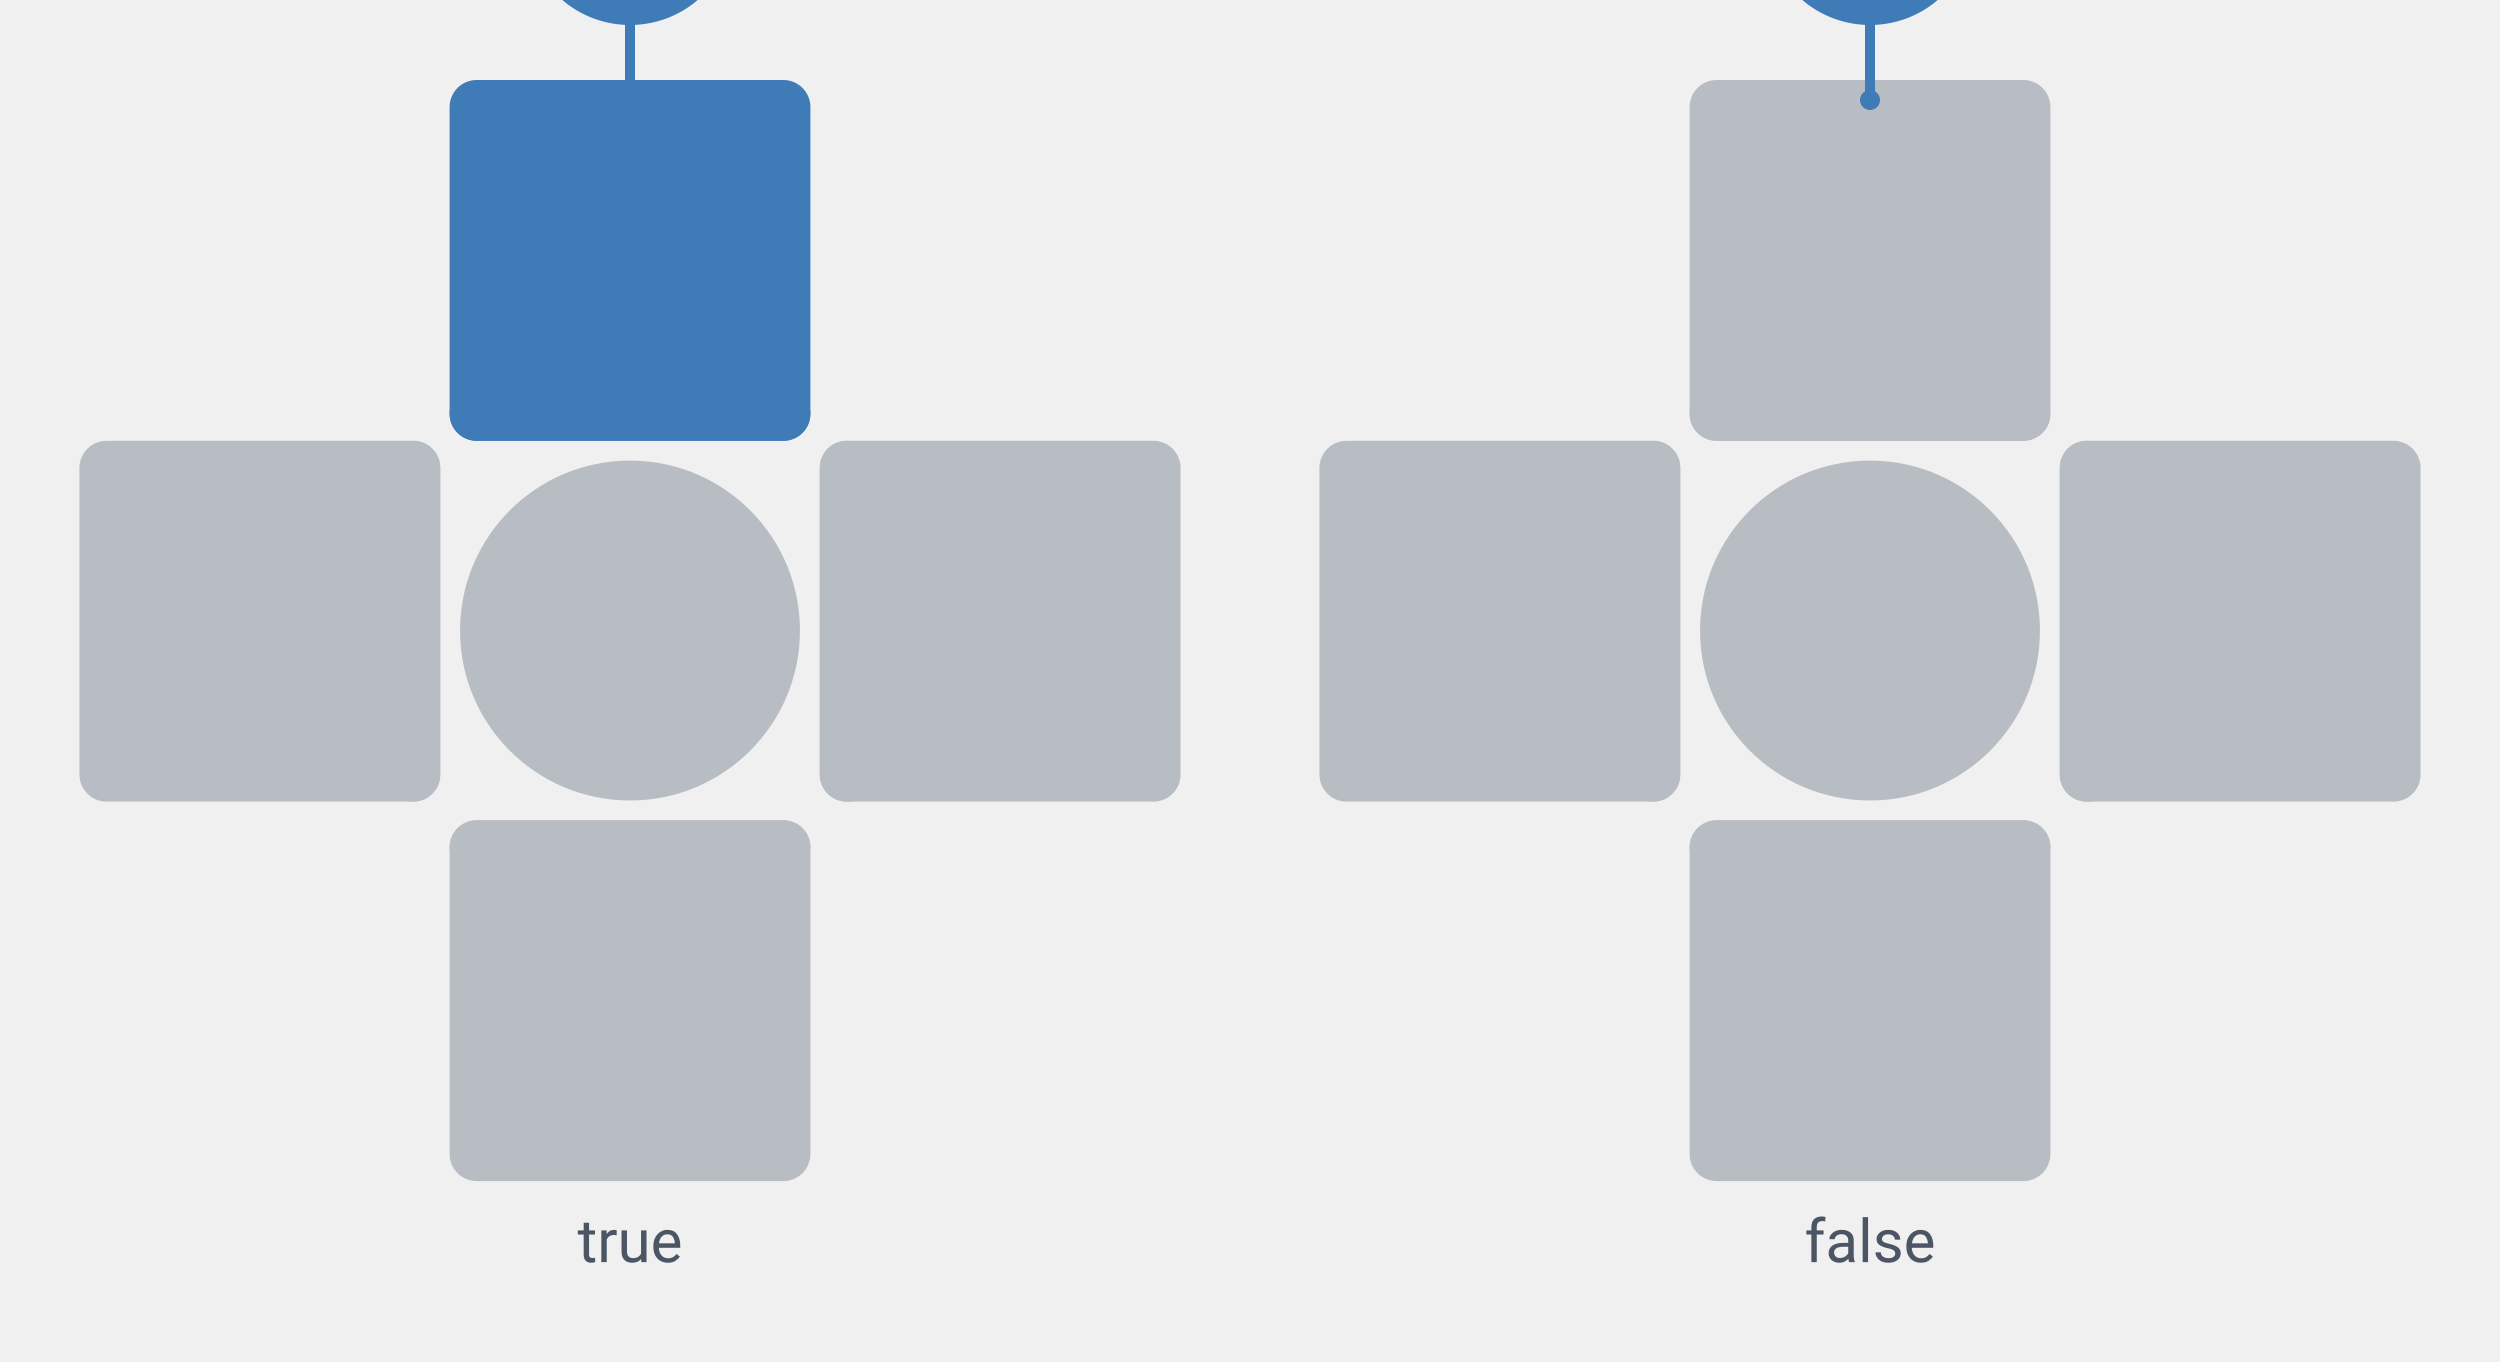
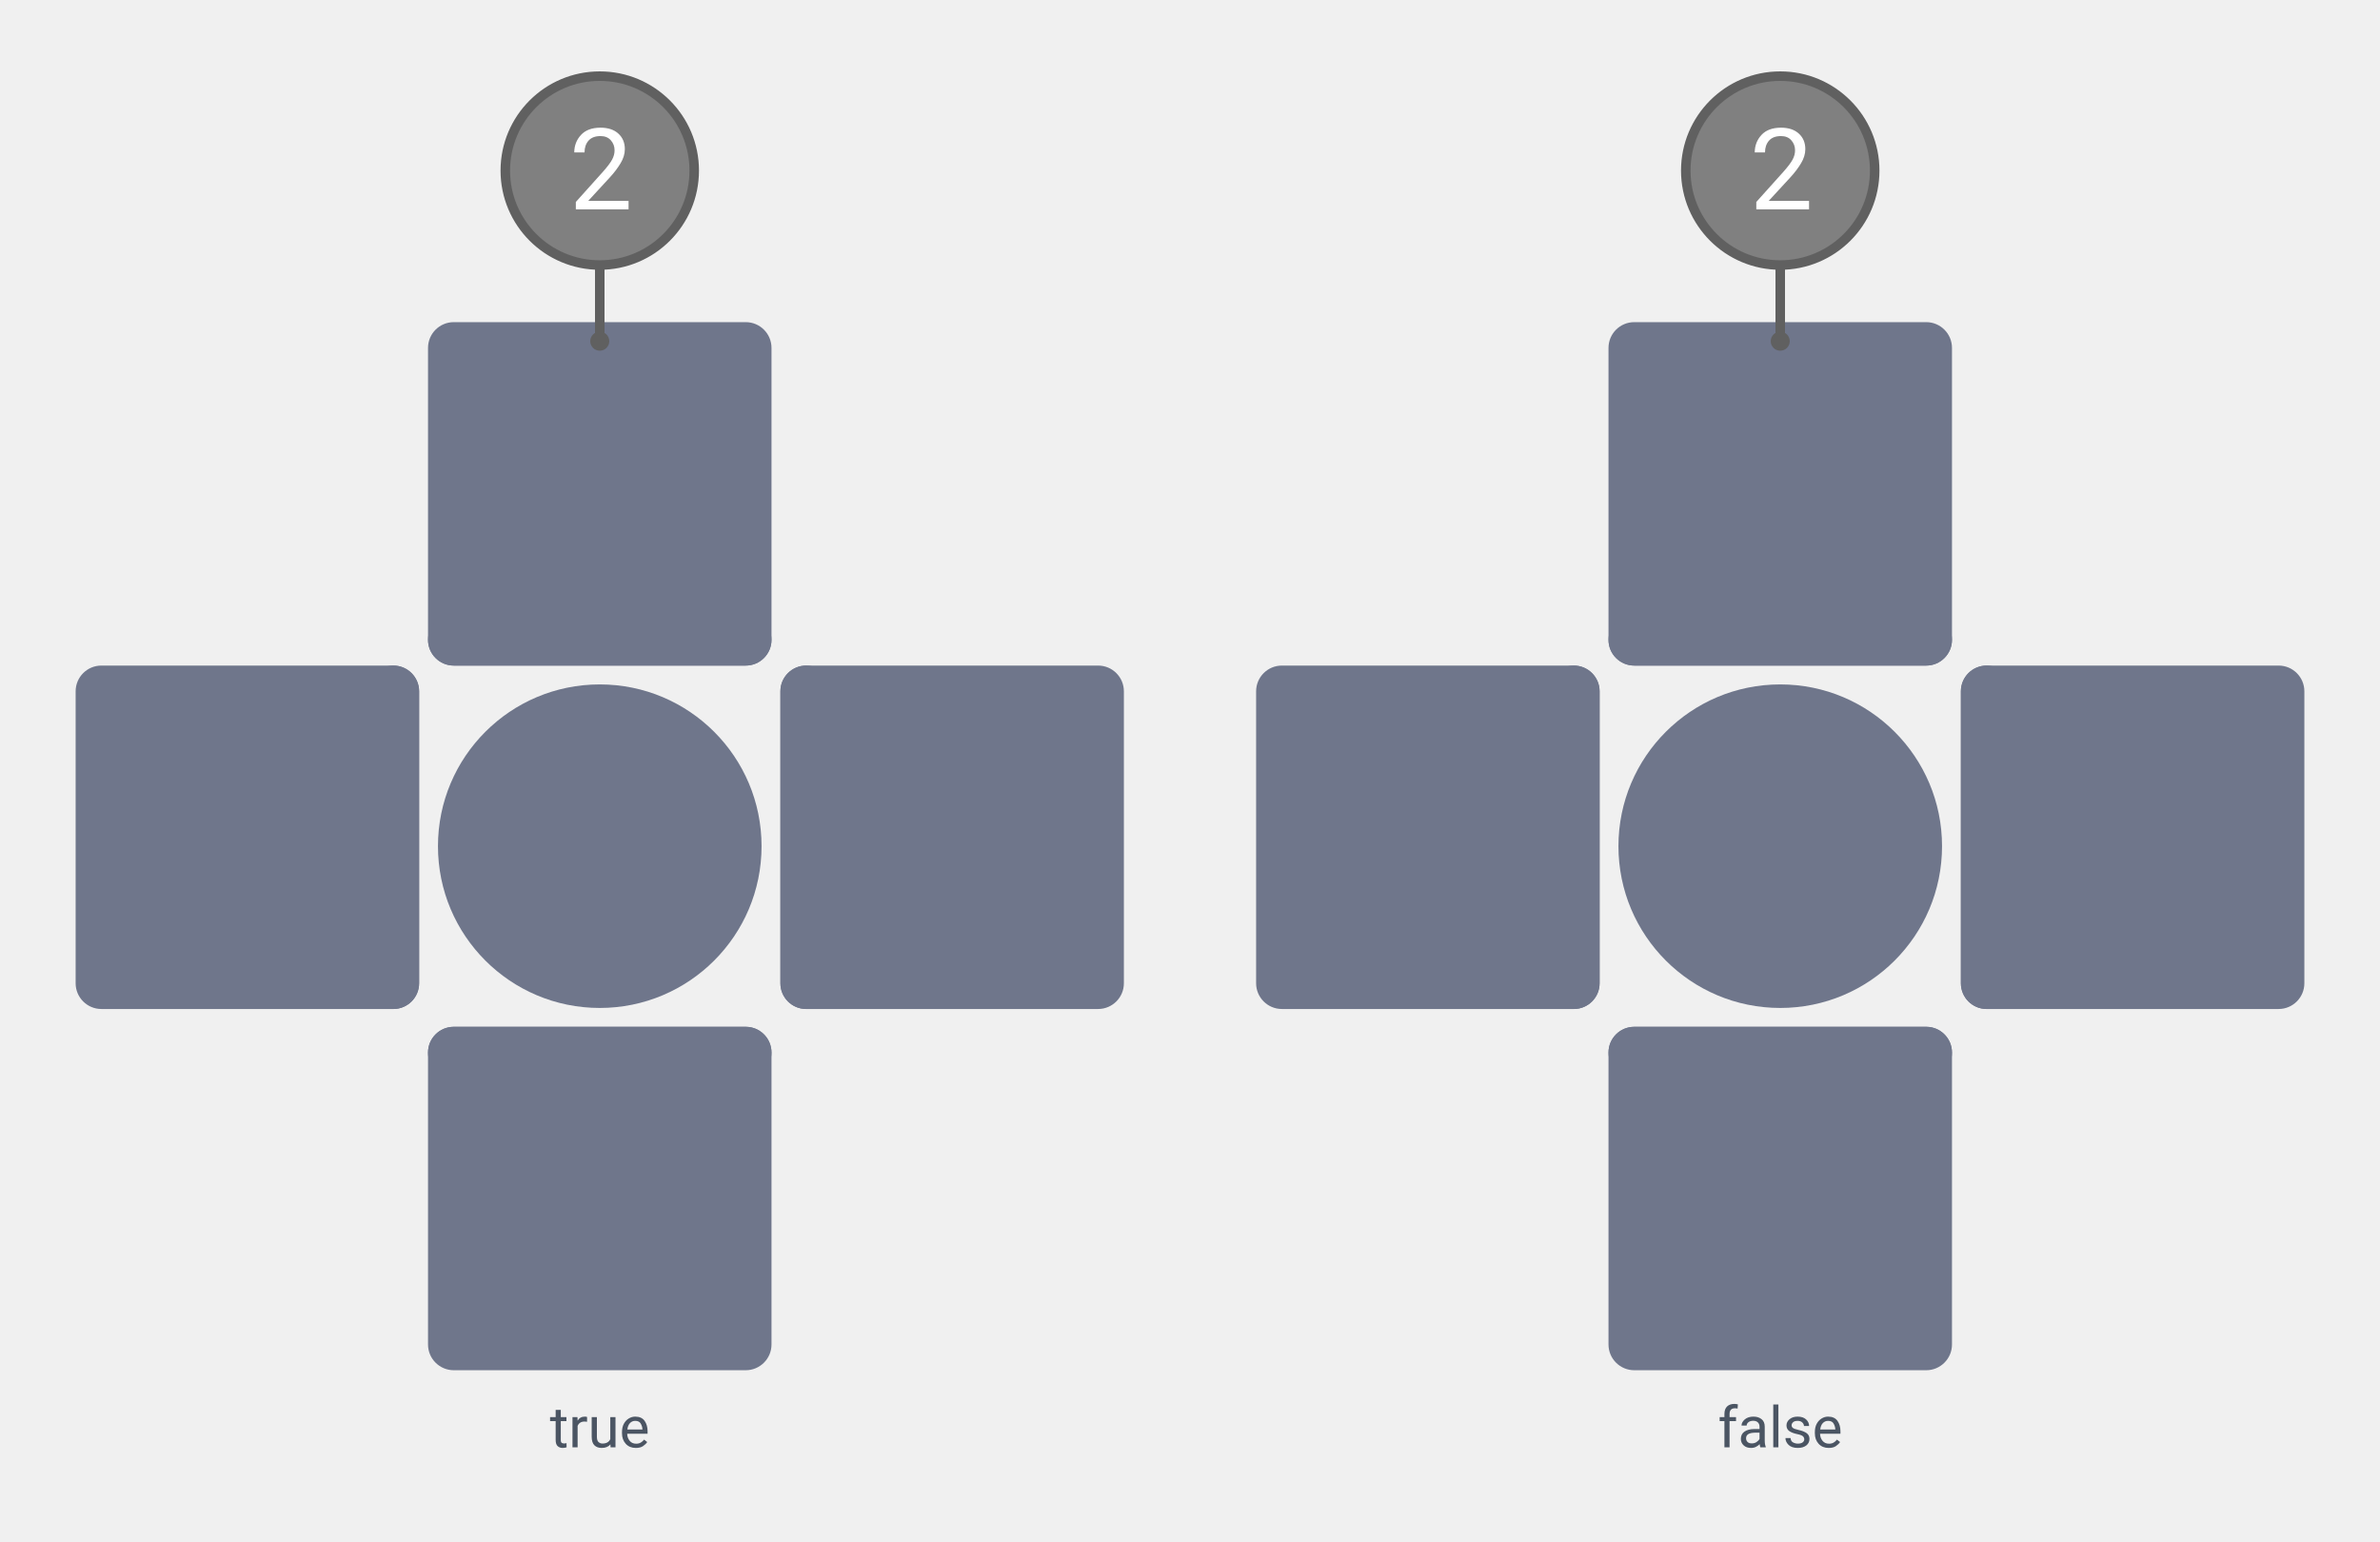
- <svg xmlns="http://www.w3.org/2000/svg" width="500.0" height="272.22" viewBox="0 0 500.0 272.22">
+ <svg xmlns="http://www.w3.org/2000/svg" width="500.0" height="323.908" viewBox="0 0 500.0 323.908">
  <defs>
</defs>
-   <circle cx="126.0" cy="126.11" r="33.99" fill="#B8BCC3" />
-   <rect x="89.92" y="16.0" width="72.16" height="72.16" rx="5.412" ry="5.412" fill="#3F7BB6" />
-   <rect x="89.92" y="77.336" width="72.16" height="10.824" rx="5.412" ry="5.412" fill="#3F7BB6" />
-   <rect x="163.95" y="88.16" width="72.16" height="72.16" rx="5.412" ry="5.412" fill="#B8BCC3" />
-   <rect x="163.95" y="88.16" width="10.824" height="72.16" rx="5.412" ry="5.412" fill="#B8BCC3" />
-   <rect x="89.92" y="164.06" width="72.16" height="72.16" rx="5.412" ry="5.412" fill="#B8BCC3" />
-   <rect x="89.92" y="164.06" width="72.16" height="10.824" rx="5.412" ry="5.412" fill="#B8BCC3" />
-   <rect x="15.89" y="88.16" width="72.16" height="72.16" rx="5.412" ry="5.412" fill="#B8BCC3" />
-   <rect x="77.226" y="88.16" width="10.824" height="72.16" rx="5.412" ry="5.412" fill="#B8BCC3" />
-   <path d="M126.0,4.0 L126.0,20.0" stroke="#3F7BB6" stroke-width="2.0" />
-   <circle cx="126.0" cy="20.0" r="2.0" fill="#3F7BB6" />
-   <circle cx="126.0" cy="-15.844" r="19.844" fill="#3F7BB6" stroke="#3F7BB6" stroke-width="2.0" />
-   <text x="119.551" y="-15.844" font-size="23.813" text-anchor="start" dominant-baseline="central" font-family="Roboto, sans-serif" fill="white" opacity="1.0">2</text>
-   <text x="126.0" y="244.22" font-size="12.0" text-anchor="middle" dominant-baseline="text-before-edge" font-family="Roboto, sans-serif" fill="#4B5563">true</text>
-   <circle cx="374.0" cy="126.11" r="33.99" fill="#B8BCC3" />
-   <rect x="337.92" y="16.0" width="72.16" height="72.16" rx="5.412" ry="5.412" fill="#B8BCC3" />
-   <rect x="337.92" y="77.336" width="72.16" height="10.824" rx="5.412" ry="5.412" fill="#B8BCC3" />
-   <rect x="411.95" y="88.16" width="72.16" height="72.16" rx="5.412" ry="5.412" fill="#B8BCC3" />
-   <rect x="411.95" y="88.16" width="10.824" height="72.16" rx="5.412" ry="5.412" fill="#B8BCC3" />
-   <rect x="337.92" y="164.06" width="72.16" height="72.16" rx="5.412" ry="5.412" fill="#B8BCC3" />
-   <rect x="337.92" y="164.06" width="72.16" height="10.824" rx="5.412" ry="5.412" fill="#B8BCC3" />
-   <rect x="263.89" y="88.16" width="72.16" height="72.16" rx="5.412" ry="5.412" fill="#B8BCC3" />
-   <rect x="325.226" y="88.16" width="10.824" height="72.16" rx="5.412" ry="5.412" fill="#B8BCC3" />
-   <path d="M374.0,4.0 L374.0,20.0" stroke="#3F7BB6" stroke-width="2.0" />
-   <circle cx="374.0" cy="20.0" r="2.0" fill="#3F7BB6" />
-   <circle cx="374.0" cy="-15.844" r="19.844" fill="#3F7BB6" stroke="#3F7BB6" stroke-width="2.0" />
-   <text x="367.551" y="-15.844" font-size="23.813" text-anchor="start" dominant-baseline="central" font-family="Roboto, sans-serif" fill="white" opacity="1.0">2</text>
-   <text x="374.0" y="244.22" font-size="12.0" text-anchor="middle" dominant-baseline="text-before-edge" font-family="Roboto, sans-serif" fill="#4B5563">false</text>
+   <circle cx="126.0" cy="177.798" r="33.99" fill="#6F768B" />
+   <rect x="89.92" y="67.688" width="72.16" height="72.16" rx="5.412" ry="5.412" fill="#6F768B" />
+   <rect x="89.92" y="129.024" width="72.16" height="10.824" rx="5.412" ry="5.412" fill="#6F768B" />
+   <rect x="163.95" y="139.848" width="72.16" height="72.16" rx="5.412" ry="5.412" fill="#6F768B" />
+   <rect x="163.95" y="139.848" width="10.824" height="72.16" rx="5.412" ry="5.412" fill="#6F768B" />
+   <rect x="89.92" y="215.748" width="72.16" height="72.16" rx="5.412" ry="5.412" fill="#6F768B" />
+   <rect x="89.92" y="215.748" width="72.16" height="10.824" rx="5.412" ry="5.412" fill="#6F768B" />
+   <rect x="15.89" y="139.848" width="72.16" height="72.16" rx="5.412" ry="5.412" fill="#6F768B" />
+   <rect x="77.226" y="139.848" width="10.824" height="72.16" rx="5.412" ry="5.412" fill="#6F768B" />
+   <path d="M126.0,55.688 L126.0,71.688" stroke="#606060" stroke-width="2.0" />
+   <circle cx="126.0" cy="71.688" r="2.0" fill="#606060" />
+   <circle cx="126.0" cy="35.844" r="19.844" fill="#808080" stroke="#606060" stroke-width="2.0" />
+   <text x="119.551" y="35.844" font-size="23.813" text-anchor="start" dominant-baseline="central" font-family="Roboto, sans-serif" fill="white" opacity="1.0">2</text>
+   <text x="126.0" y="295.908" font-size="12.0" text-anchor="middle" dominant-baseline="text-before-edge" font-family="Roboto, sans-serif" fill="#4B5563">true</text>
+   <circle cx="374.0" cy="177.798" r="33.99" fill="#6F768B" />
+   <rect x="337.92" y="67.688" width="72.16" height="72.16" rx="5.412" ry="5.412" fill="#6F768B" />
+   <rect x="337.92" y="129.024" width="72.16" height="10.824" rx="5.412" ry="5.412" fill="#6F768B" />
+   <rect x="411.95" y="139.848" width="72.16" height="72.16" rx="5.412" ry="5.412" fill="#6F768B" />
+   <rect x="411.95" y="139.848" width="10.824" height="72.16" rx="5.412" ry="5.412" fill="#6F768B" />
+   <rect x="337.92" y="215.748" width="72.16" height="72.16" rx="5.412" ry="5.412" fill="#6F768B" />
+   <rect x="337.92" y="215.748" width="72.16" height="10.824" rx="5.412" ry="5.412" fill="#6F768B" />
+   <rect x="263.89" y="139.848" width="72.16" height="72.16" rx="5.412" ry="5.412" fill="#6F768B" />
+   <rect x="325.226" y="139.848" width="10.824" height="72.16" rx="5.412" ry="5.412" fill="#6F768B" />
+   <path d="M374.0,55.688 L374.0,71.688" stroke="#606060" stroke-width="2.0" />
+   <circle cx="374.0" cy="71.688" r="2.0" fill="#606060" />
+   <circle cx="374.0" cy="35.844" r="19.844" fill="#808080" stroke="#606060" stroke-width="2.0" />
+   <text x="367.551" y="35.844" font-size="23.813" text-anchor="start" dominant-baseline="central" font-family="Roboto, sans-serif" fill="white" opacity="1.0">2</text>
+   <text x="374.0" y="295.908" font-size="12.0" text-anchor="middle" dominant-baseline="text-before-edge" font-family="Roboto, sans-serif" fill="#4B5563">false</text>
</svg>
